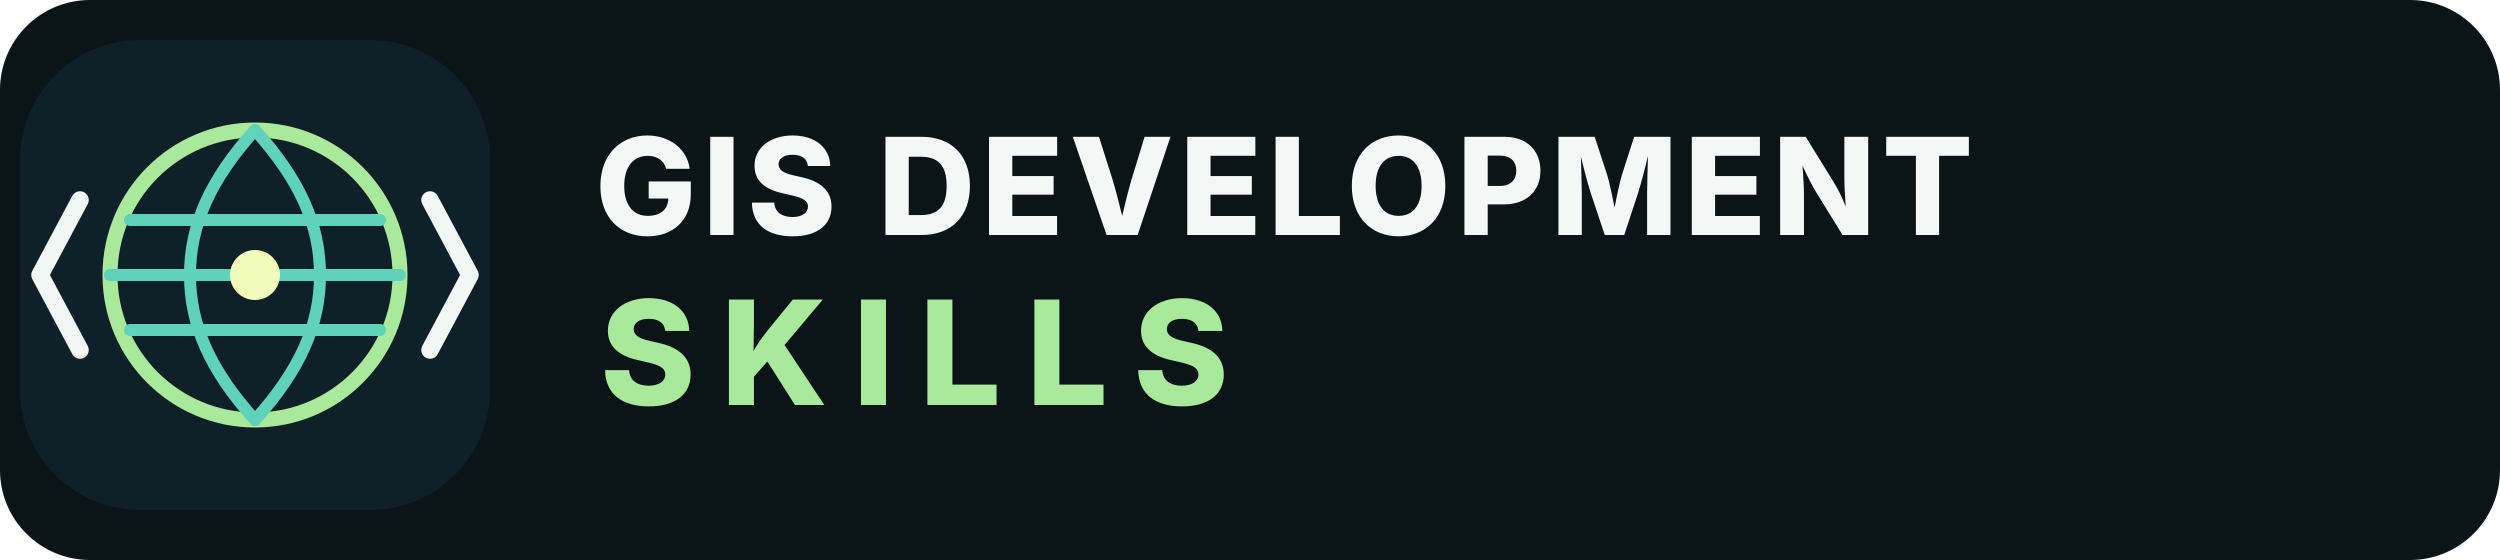
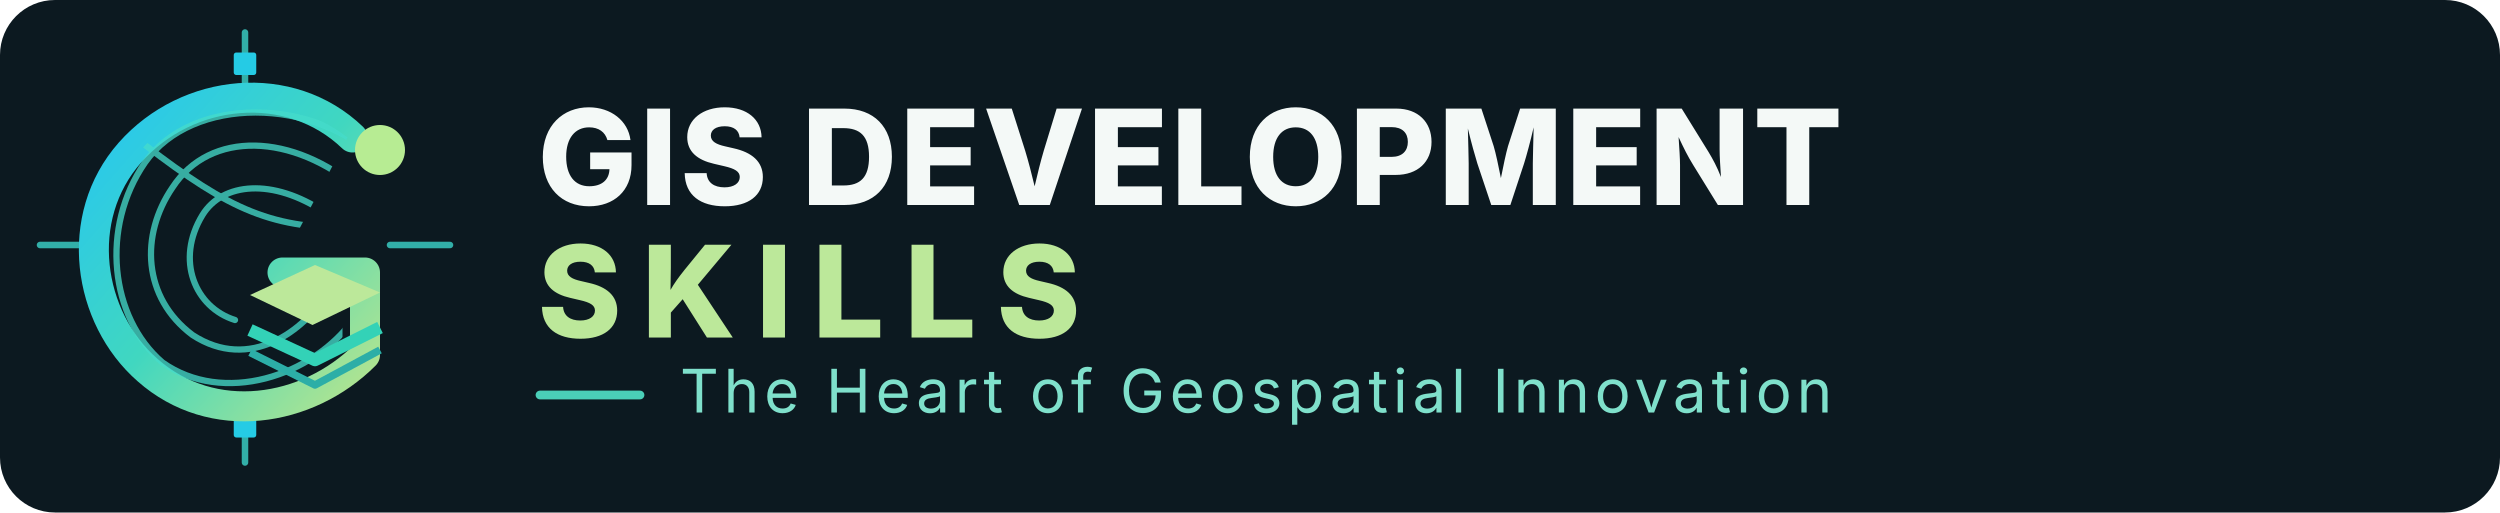
- <svg xmlns="http://www.w3.org/2000/svg" width="500" height="112" viewBox="0 0 500 112" role="img" aria-labelledby="title desc">
-   <rect width="500" height="112" rx="18" fill="#0B1418" />
-   <rect x="4" y="8" width="94" height="94" rx="24" fill="#102028" />
-   <circle cx="51" cy="55" r="29" fill="none" stroke="#A9E99B" stroke-width="3" />
-   <path d="M22 55h58M26 44h50M26 66h50M51 26c-9 10-13 19-13 29s4 19 13 29M51 26c9 10 13 19 13 29s-4 19-13 29" fill="none" stroke="#5FD2BB" stroke-width="2.4" stroke-linecap="round" />
-   <path d="m16 40-8 15 8 15M86 40l8 15-8 15" fill="none" stroke="#F0F7F4" stroke-width="3.5" stroke-linecap="round" stroke-linejoin="round" />
-   <circle cx="51" cy="55" r="5" fill="#F2FCBA" />
-   <text x="119" y="47" font-family="Inter,Segoe UI,Arial,sans-serif" font-size="27" font-weight="800" fill="#F3F7F5" letter-spacing="1.2">GIS DEVELOPMENT</text>
-   <text x="120" y="81" font-family="Inter,Segoe UI,Arial,sans-serif" font-size="29" font-weight="800" fill="#A9E99B" letter-spacing="5">SKILLS</text>
+ <svg xmlns="http://www.w3.org/2000/svg" width="1000" height="205" viewBox="0 0 1000 205" role="img" aria-labelledby="title desc">
+   <rect width="1000" height="205" rx="22" fill="#0C1920" />
+   <defs>
+     <linearGradient id="g0" x1="0" x2="1" y1="0" y2="1">
+       <stop stop-color="#26C6F2" />
+       <stop offset=".5" stop-color="#40D7C0" />
+       <stop offset="1" stop-color="#B8E58D" />
+     </linearGradient>
+     <linearGradient id="g1" x1="0" x2="1" y1="0" y2="1">
+       <stop stop-color="#82F4BC" />
+       <stop offset="1" stop-color="#14BBAE" />
+     </linearGradient>
+     <clipPath id="cl">
+       <path d="M130 47 C104 27 64 29 45 55 C27 79 31 115 51 135 C72 155 110 151 128 129 L128 102 L101 102" />
+     </clipPath>
+   </defs>
+   <g transform="translate(9,8)">
+     <path d="M89 5V26M89 153v24M7 90h25M147 90h24" stroke="#3CD5CB" stroke-width="2.6" stroke-linecap="round" opacity=".8" />
+     <rect x="84.5" y="13" width="9" height="9" rx="1" fill="#25CBE5" />
+     <rect x="84.5" y="158" width="9" height="9" rx="1" fill="#25CBE5" />
+     <path d="M132 47 C107 23 66 27 43 53 C20 79 26 119 50 140 C76 163 114 157 137 134 L137 101 L104 101" fill="none" stroke="url(#g0)" stroke-width="12" stroke-linejoin="round" stroke-linecap="round" />
+     <g clip-path="url(#cl)" fill="none" stroke="#45DCCB" stroke-width="2.5" stroke-linecap="round" opacity=".76">
+       <path d="M145 47 C117 14 61 14 31 48 C2 80 9 135 42 154 C79 181 126 160 148 131" />
+       <path d="M142 56 C117 31 68 30 49 57 C31 83 35 119 56 137 C80 154 116 143 133 119" />
+       <path d="M135 68 C108 45 75 44 60 67 C47 86 48 111 68 126 C91 141 113 124 122 109" />
+       <path d="M121 77 C100 63 80 65 72 78 C61 96 69 115 85 120" />
+       <path d="M49 50 C83 76 100 84 135 83" />
+     </g>
+     <path d="M91 110L117 98L143 109L116 122Z" fill="#BCE89A" />
+     <path d="M91 124L117 136L143 123" fill="none" stroke="#33D2B7" stroke-width="5" stroke-linejoin="round" />
+     <path d="M91 133L117 146L143 132" fill="none" stroke="#2CAEA7" stroke-width="3" stroke-linejoin="round" />
+     <circle cx="143" cy="52" r="10" fill="#B7EC93" />
+   </g>
+   <text x="215" y="82" font-family="Segoe UI,Inter,Arial,sans-serif" fill="#F4F9F7" font-size="53" font-weight="820" letter-spacing="1">GIS DEVELOPMENT</text>
+   <text x="215" y="135" font-family="Segoe UI,Inter,Arial,sans-serif" fill="#BCE89A" font-size="51" font-weight="820" letter-spacing="8">SKILLS</text>
+   <path d="M216 158H256" stroke="#4ACFB8" stroke-width="3.5" stroke-linecap="round" />
+   <text x="272" y="165" font-family="Segoe UI,Inter,Arial,sans-serif" fill="#7FE0CB" font-size="24" letter-spacing="2">The Heart of Geospatial Innovation</text>
</svg>
